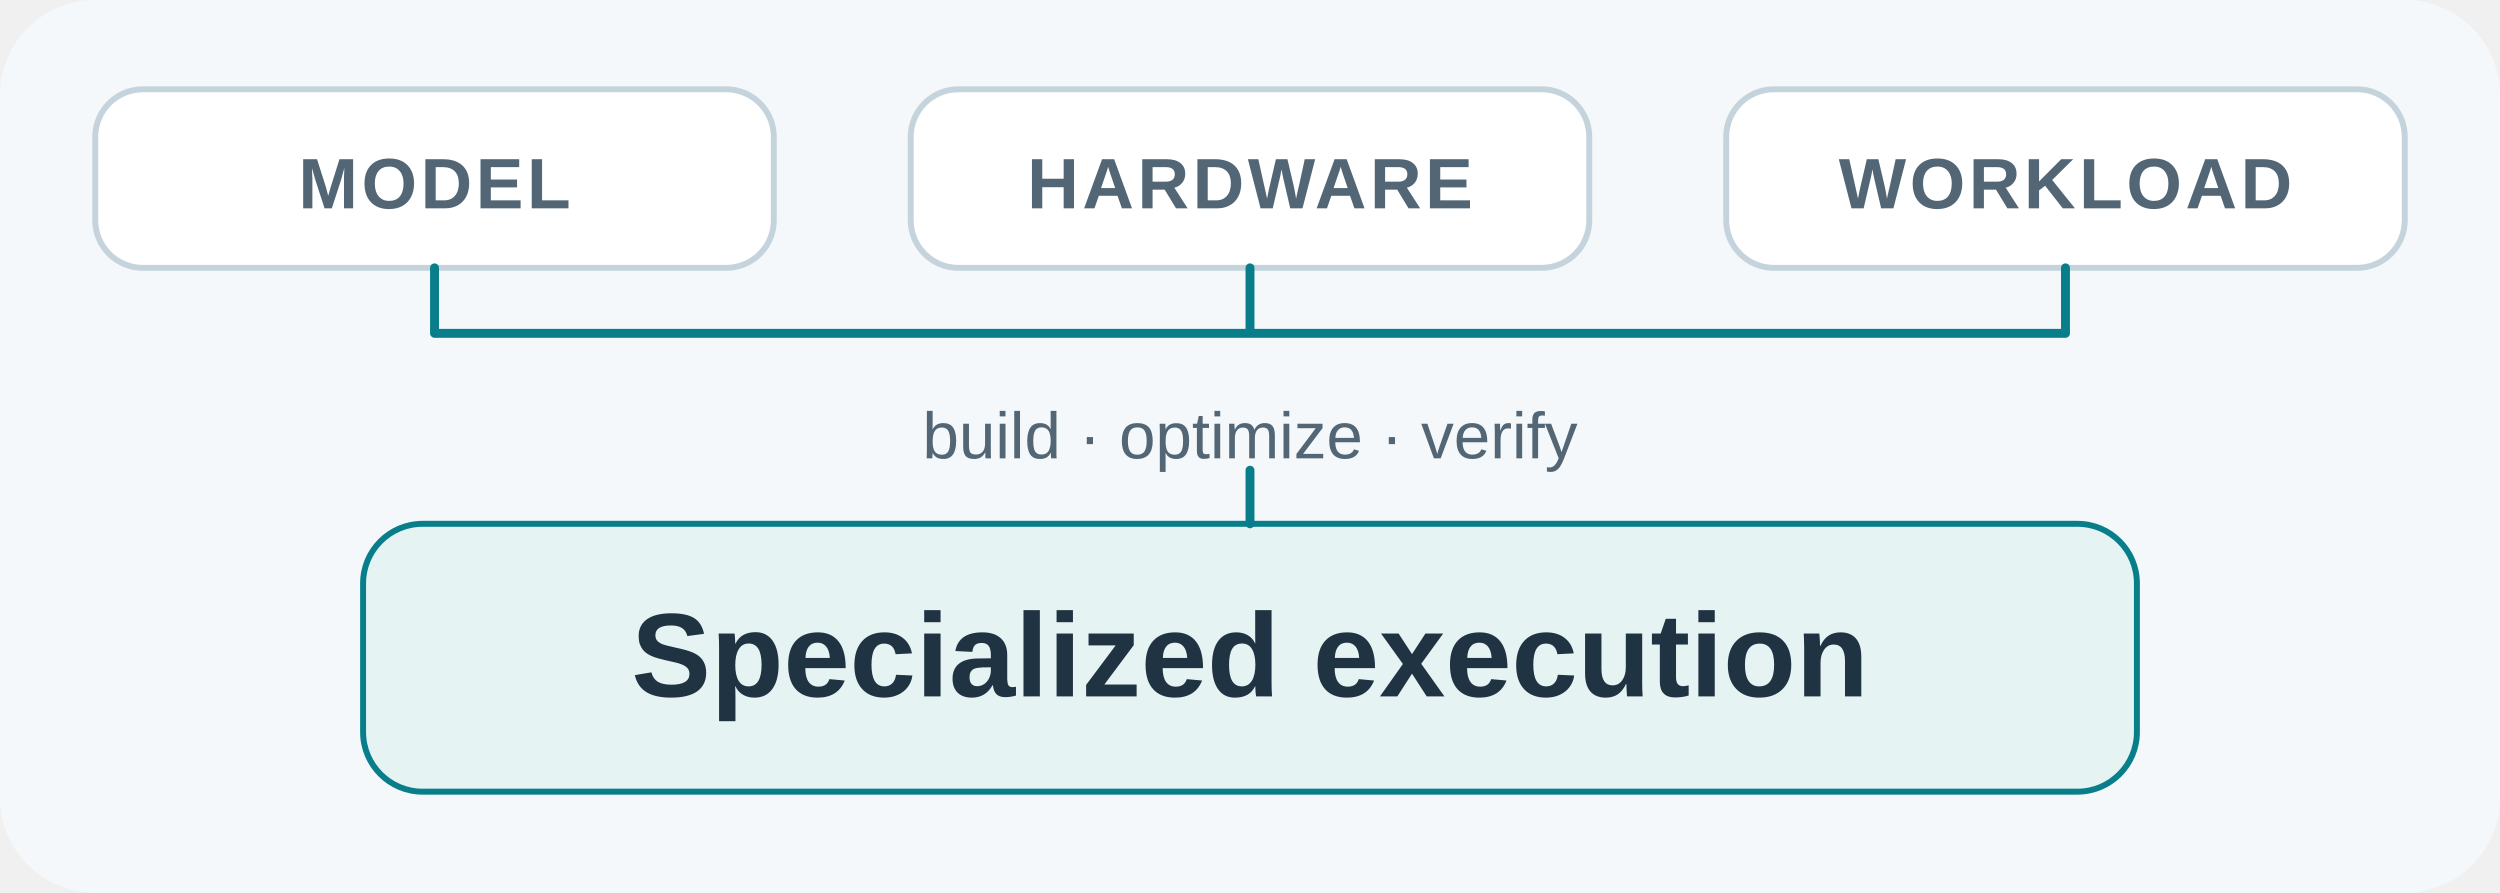
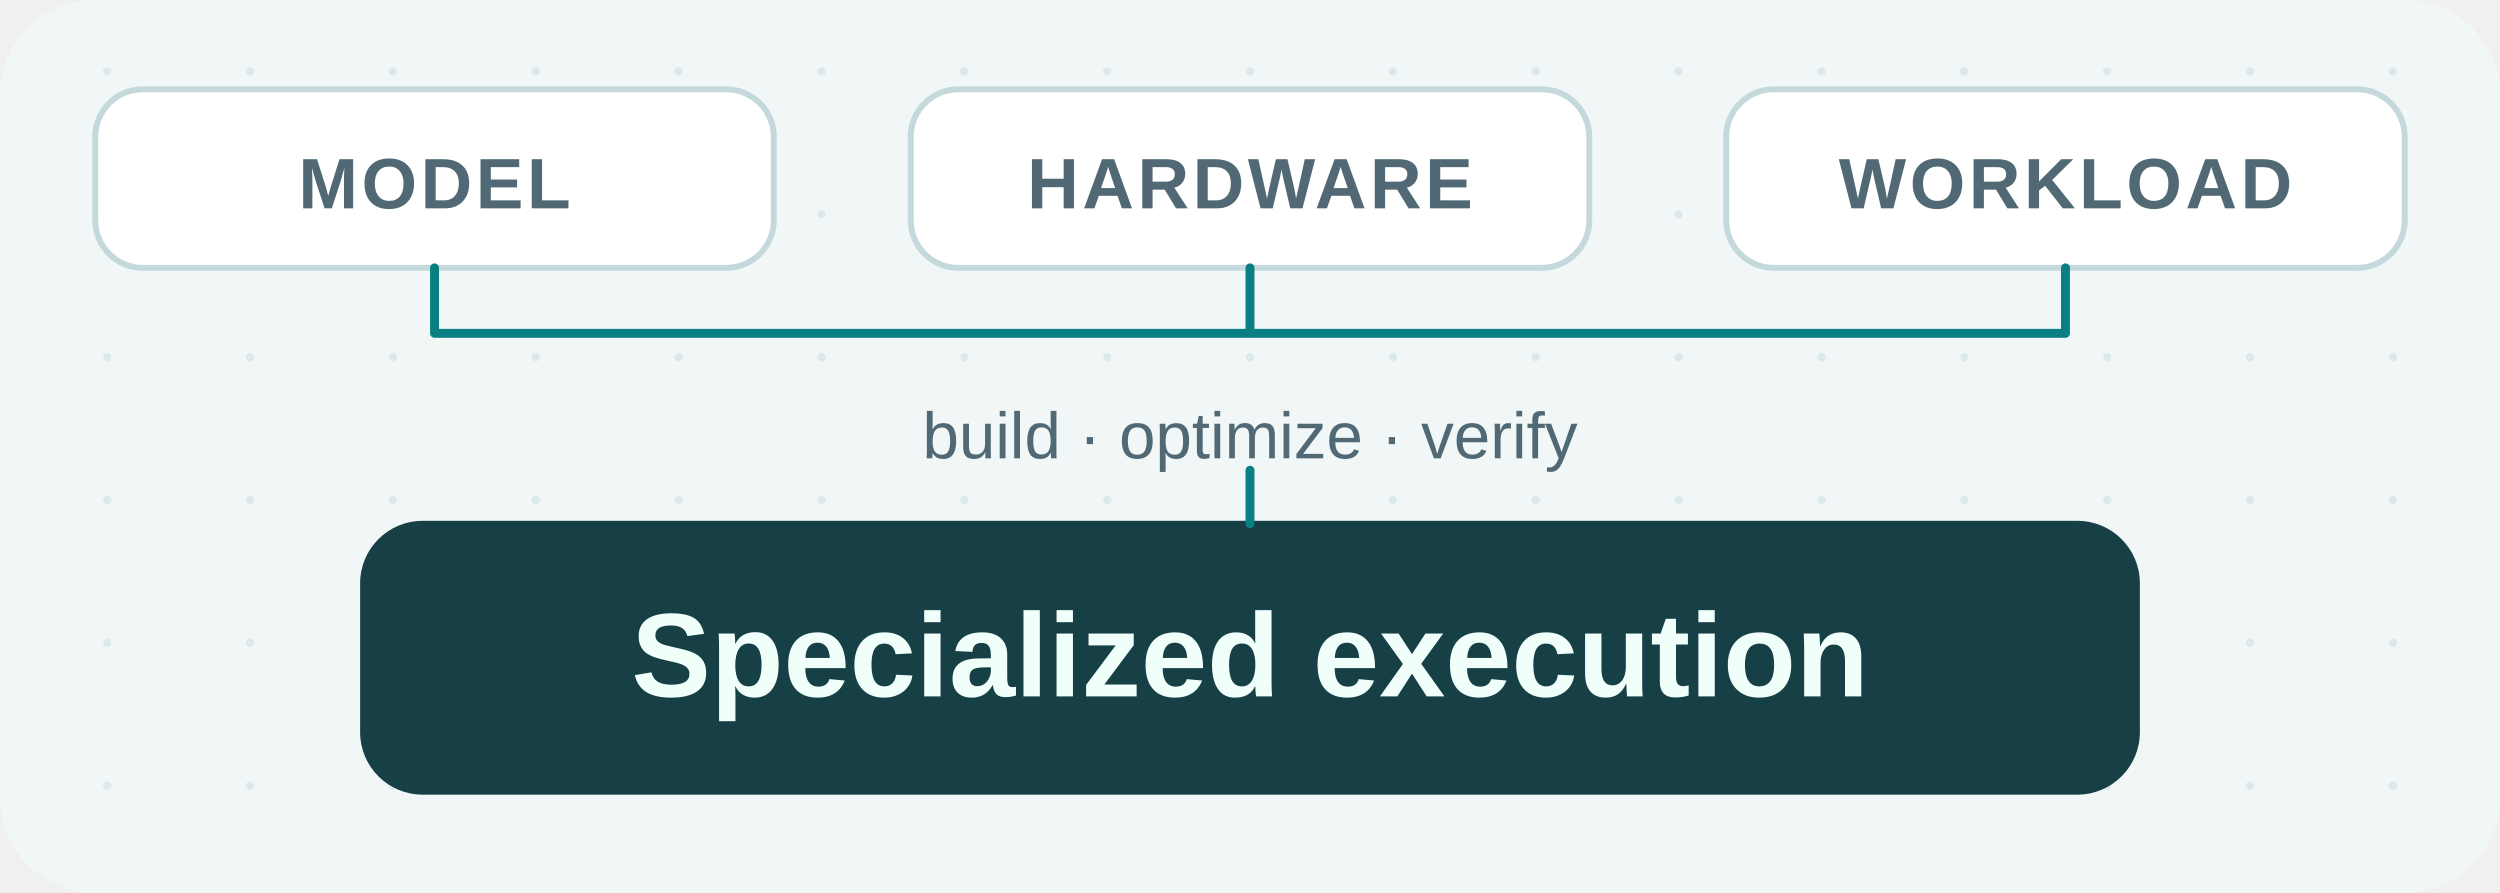
<svg xmlns="http://www.w3.org/2000/svg" width="420" height="150" viewBox="0 0 420 150" role="img" aria-labelledby="title desc">
-   <rect width="420" height="150" rx="16" fill="#f5f8fa" />
+   <rect width="420" height="150" rx="16" fill="#f1f7f7" />
  <g font-family="Arial, Helvetica, sans-serif">
-     <rect x="16" y="15" width="114" height="30" rx="8" fill="#ffffff" stroke="#c5d4dc" />
-     <text x="73" y="35" text-anchor="middle" font-size="12" font-weight="700" fill="#526675" letter-spacing="0.6">MODEL</text>
-     <rect x="153" y="15" width="114" height="30" rx="8" fill="#ffffff" stroke="#c5d4dc" />
-     <text x="210" y="35" text-anchor="middle" font-size="12" font-weight="700" fill="#526675" letter-spacing="0.6">HARDWARE</text>
-     <rect x="290" y="15" width="114" height="30" rx="8" fill="#ffffff" stroke="#c5d4dc" />
-     <text x="347" y="35" text-anchor="middle" font-size="12" font-weight="700" fill="#526675" letter-spacing="0.6">WORKLOAD</text>
-     <rect x="61" y="88" width="298" height="45" rx="10" fill="#e6f3f3" stroke="#087e8b" />
-     <text x="210" y="117" text-anchor="middle" font-size="20" font-weight="700" fill="#203342">Specialized execution</text>
-     <text x="210" y="77" text-anchor="middle" font-size="11" font-weight="400" fill="#526675">build · optimize · verify</text>
-     <path d="M73 45 V56 H347 V45 M210 45 V56 M210 79 V88" fill="none" stroke="#087e8b" stroke-width="1.5" stroke-linecap="round" stroke-linejoin="round" />
+     <defs>
+       <pattern id="dots" width="24" height="24" patternUnits="userSpaceOnUse">
+         <circle cx="18" cy="12" r="0.7" fill="#c5d9dc" opacity="0.48" />
+       </pattern>
+     </defs>
+     <rect width="420" height="150" rx="16" fill="url(#dots)" />
+     <rect x="16" y="15" width="114" height="30" rx="8" fill="#ffffff" stroke="#c5d9dc" />
+     <text x="73" y="35" text-anchor="middle" font-size="12" font-weight="700" fill="#506974" letter-spacing="0.6">MODEL</text>
+     <rect x="153" y="15" width="114" height="30" rx="8" fill="#ffffff" stroke="#c5d9dc" />
+     <text x="210" y="35" text-anchor="middle" font-size="12" font-weight="700" fill="#506974" letter-spacing="0.6">HARDWARE</text>
+     <rect x="290" y="15" width="114" height="30" rx="8" fill="#ffffff" stroke="#c5d9dc" />
+     <text x="347" y="35" text-anchor="middle" font-size="12" font-weight="700" fill="#506974" letter-spacing="0.6">WORKLOAD</text>
+     <rect x="61" y="88" width="298" height="45" rx="10" fill="#163f46" stroke="#163f46" />
+     <text x="210" y="117" text-anchor="middle" font-size="20" font-weight="700" fill="#f1fffb">Specialized execution</text>
+     <text x="210" y="77" text-anchor="middle" font-size="11" font-weight="400" fill="#506974">build · optimize · verify</text>
+     <path d="M73 45 V56 H347 V45 M210 45 V56 M210 79 V88" fill="none" stroke="#087f83" stroke-width="1.5" stroke-linecap="round" stroke-linejoin="round" />
  </g>
</svg>
